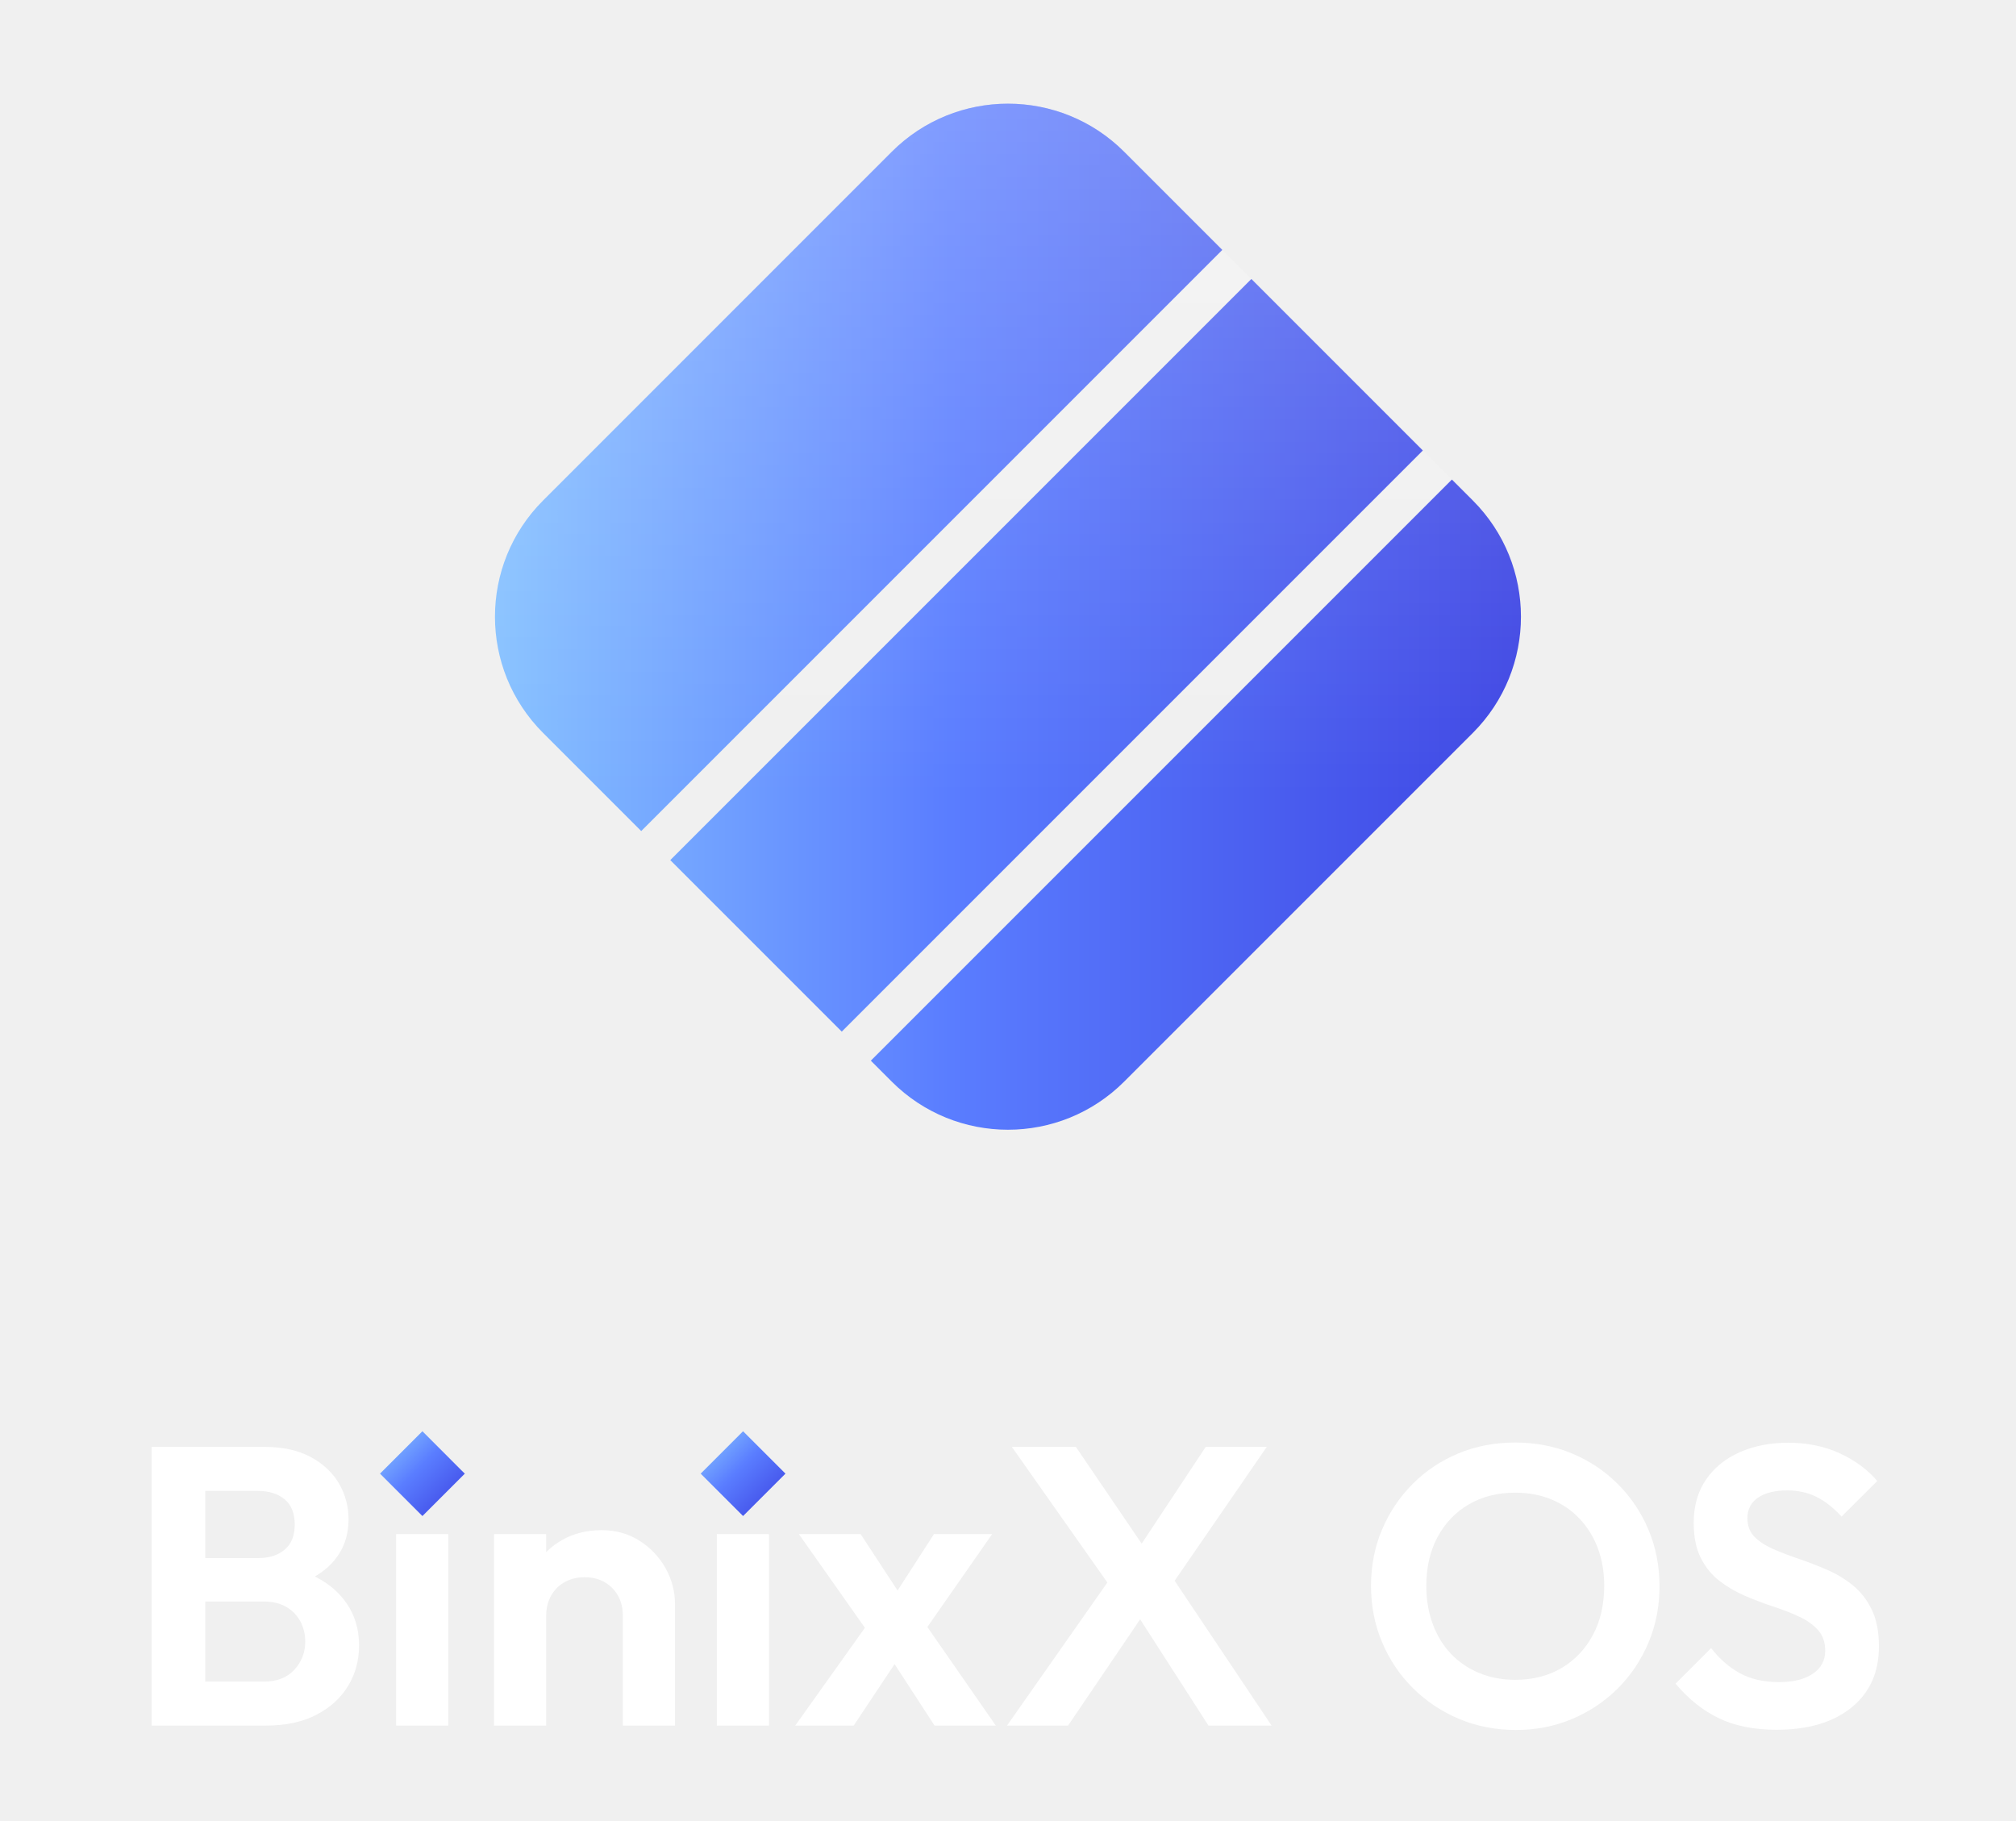
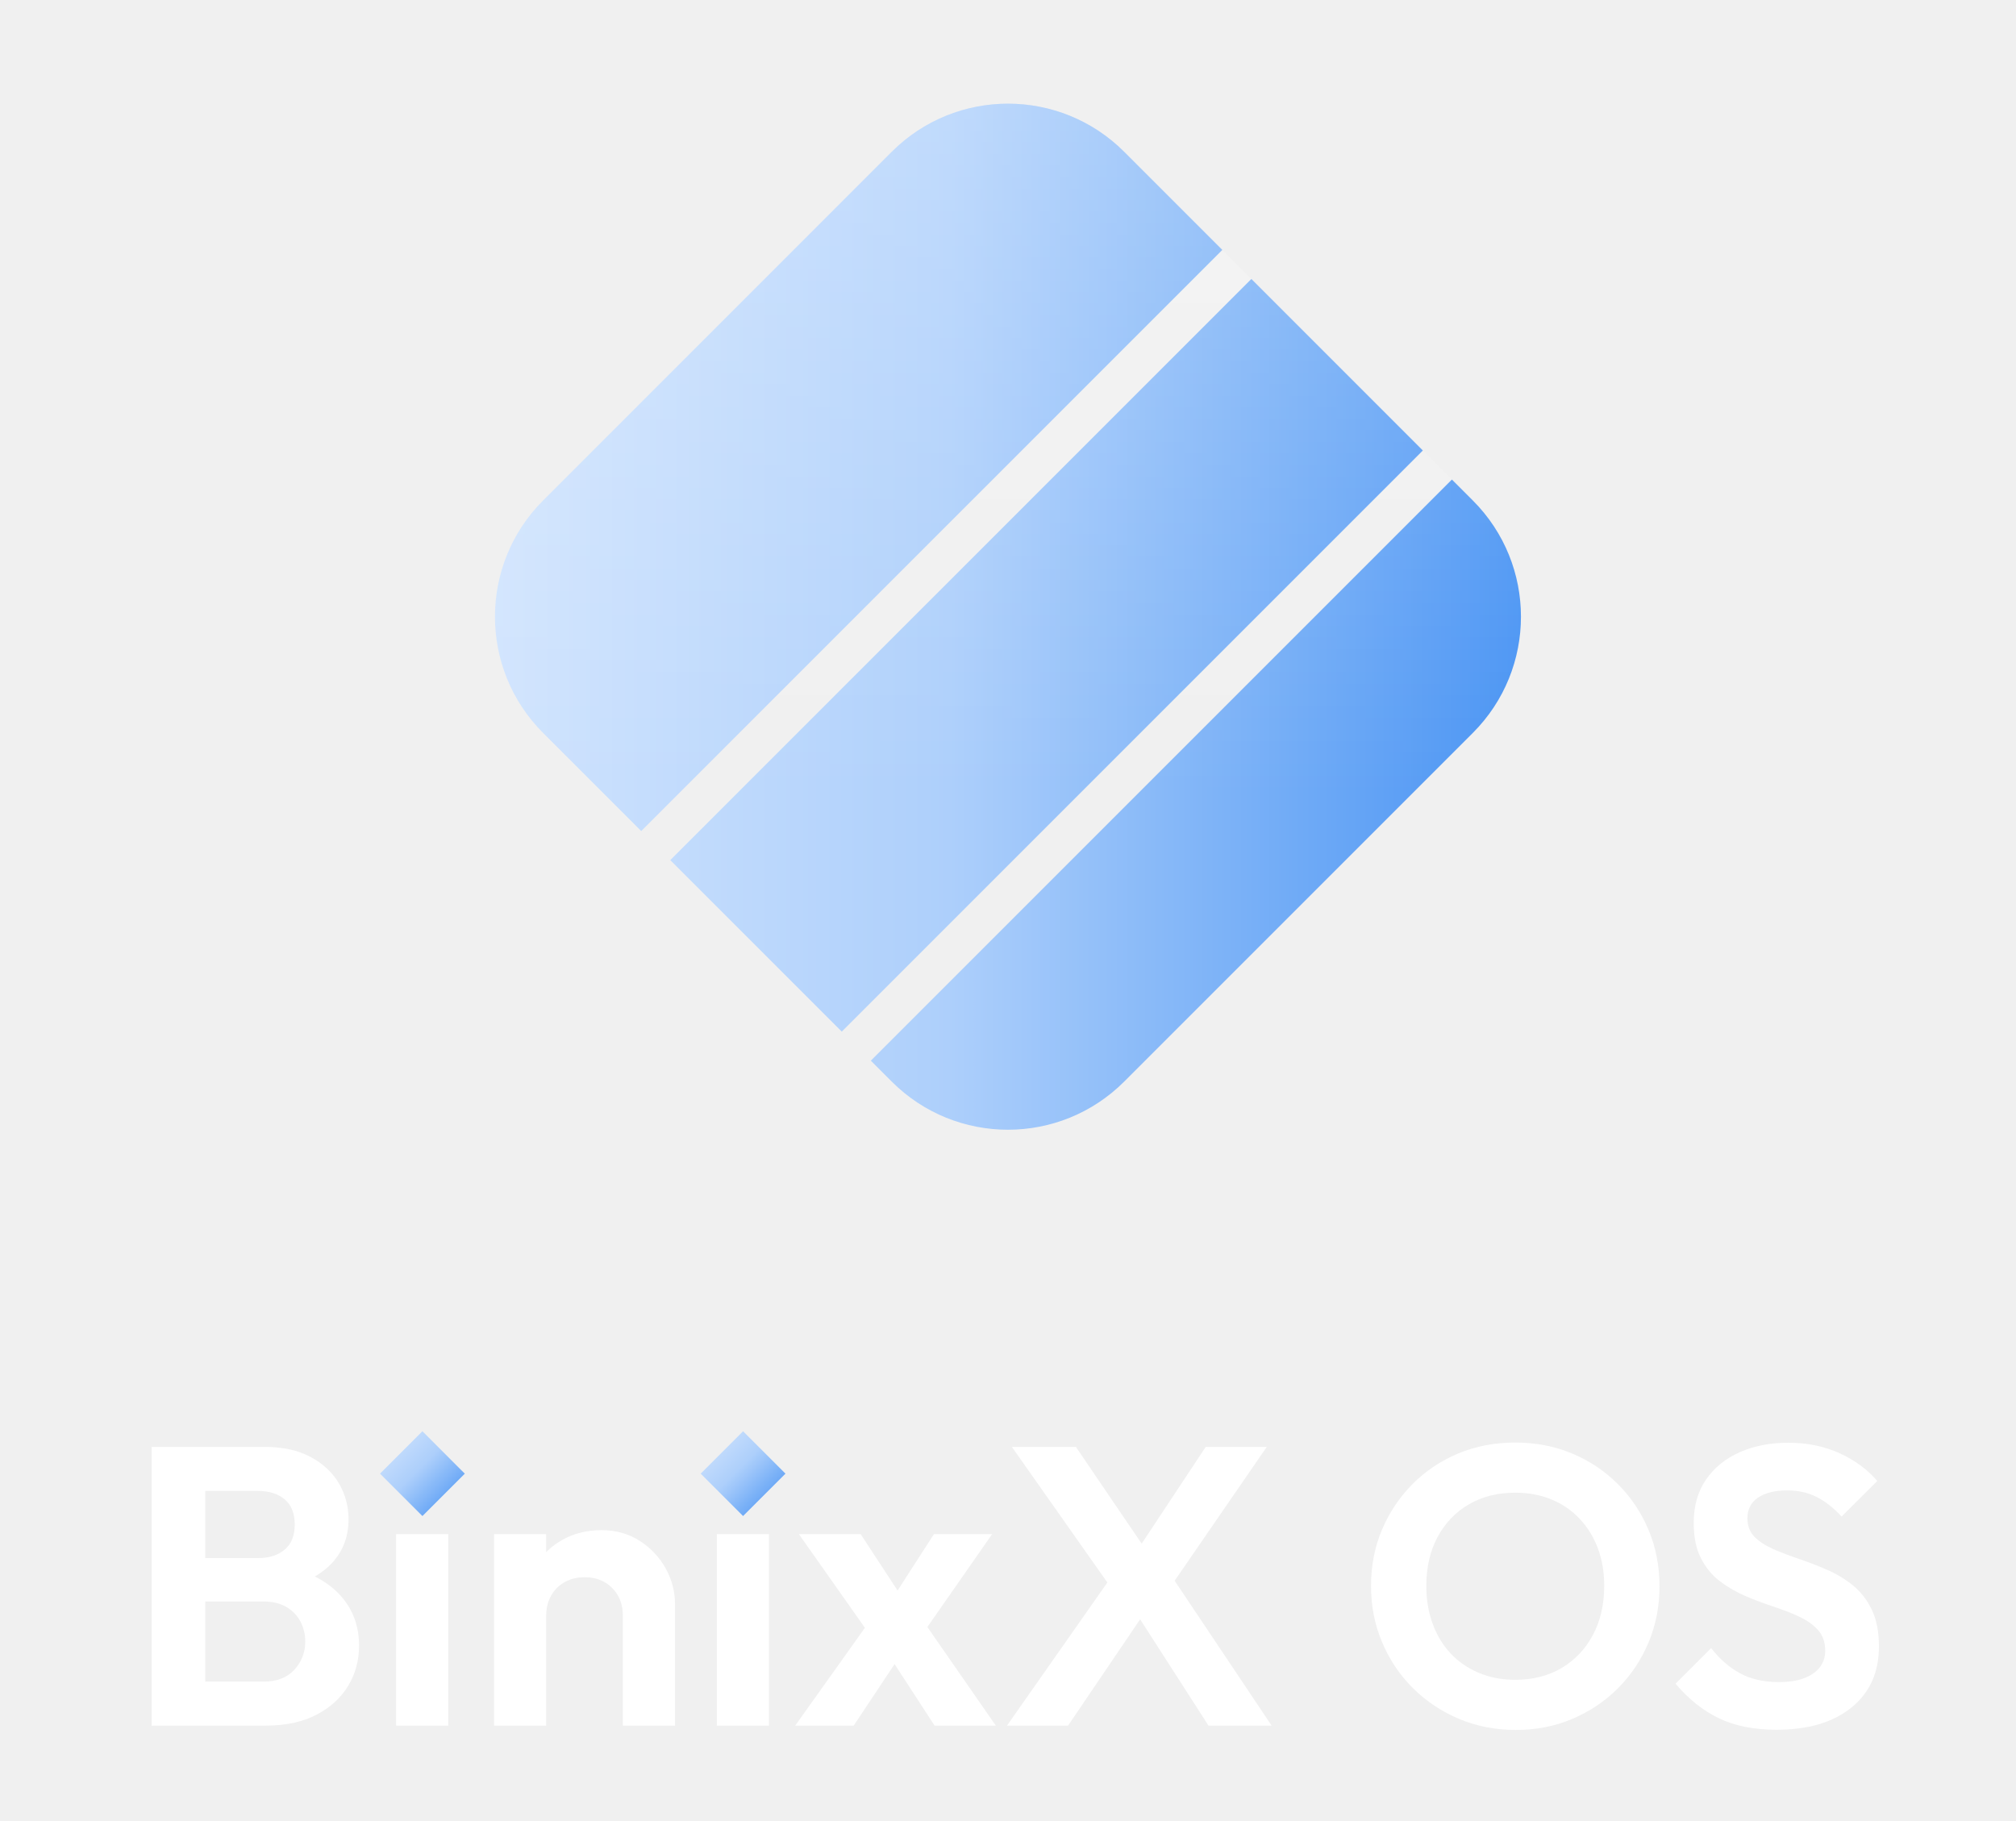
<svg xmlns="http://www.w3.org/2000/svg" width="340" height="307" viewBox="0 0 340 307">
  <defs>
    <clipPath id="c35">
      <rect x="-69.30" y="-69.30" width="138.59" height="138.59" rx="27.72" />
    </clipPath>
    <linearGradient id="g36" gradientUnits="userSpaceOnUse" x1="-69.3" y1="-69.3" x2="69.3" y2="69.3">
-       <stop offset="0" stop-color="#8CCBFF" />
-       <stop offset="0.45" stop-color="#5A7DFF" />
-       <stop offset="1" stop-color="#3A3FE0" />
+       <stop offset="0" stop-color="#D6E7FE" />
+       <stop offset="0.45" stop-color="#ADCFFB" />
+       <stop offset="1" stop-color="#3C8CF2" />
    </linearGradient>
    <linearGradient id="h37" x1="1" y1="0" x2="0.35" y2="0.65">
      <stop offset="0" stop-color="#fff" stop-opacity="0.26" />
      <stop offset="1" stop-color="#fff" stop-opacity="0" />
    </linearGradient>
  </defs>
  <g transform="translate(170.00 104.00) rotate(-45)">
    <g clip-path="url(#c35)">
      <rect x="-70.30" y="-69.30" width="140.59" height="51.12" fill="url(#g36)" />
      <rect x="-70.30" y="-11.25" width="140.59" height="40.90" fill="url(#g36)" />
      <rect x="-70.30" y="36.58" width="140.59" height="32.72" fill="url(#g36)" />
      <rect x="-69.30" y="-69.30" width="138.59" height="138.59" fill="url(#h37)" />
    </g>
  </g>
  <path d="M32.243 291.0V283.579H44.511Q47.803 283.579 49.642 281.582Q51.48 279.584 51.48 276.826Q51.48 274.971 50.653 273.425Q49.826 271.879 48.263 270.977Q46.7 270.074 44.511 270.074H32.243V262.753H43.508Q46.299 262.753 48.004 261.333Q49.709 259.912 49.709 257.087Q49.709 254.262 48.004 252.842Q46.299 251.421 43.508 251.421H32.243V244.0H44.594Q49.241 244.0 52.408 245.713Q55.575 247.426 57.18 250.193Q58.784 252.959 58.784 256.235Q58.784 260.263 56.353 263.171Q53.921 266.079 49.224 267.5L49.642 264.542Q54.84 266.012 57.698 269.389Q60.556 272.765 60.556 277.512Q60.556 281.256 58.709 284.306Q56.862 287.356 53.352 289.178Q49.842 291.0 44.845 291.0ZM25.574 291.0V244.0H34.616V291.0Z" fill="#FFFFFF" />
  <path d="M66.807 291.0V258.708H75.599V291.0Z" fill="#FFFFFF" />
  <defs>
    <linearGradient id="g33" x1="0" y1="0" x2="1" y2="1">
-       <stop offset="0" stop-color="#8CCBFF" />
-       <stop offset="0.45" stop-color="#5A7DFF" />
-       <stop offset="1" stop-color="#3A3FE0" />
+       <stop offset="0" stop-color="#D6E7FE" />
+       <stop offset="0.45" stop-color="#ADCFFB" />
+       <stop offset="1" stop-color="#3C8CF2" />
    </linearGradient>
  </defs>
  <path d="M71.24 241.36 Q71.81 241.94 77.81 247.94 L78.39 248.51 L71.24 255.66 L64.09 248.51 Z" fill="url(#g33)" />
  <path d="M105.049 291.0V272.498Q105.049 269.606 103.244 267.792Q101.439 265.979 98.626 265.979Q96.713 265.979 95.24 266.798Q93.767 267.617 92.94 269.096Q92.112 270.575 92.112 272.498L88.686 270.726Q88.686 266.965 90.332 264.115Q91.979 261.266 94.882 259.653Q97.785 258.04 101.459 258.04Q105.032 258.04 107.832 259.812Q110.632 261.583 112.236 264.441Q113.841 267.299 113.841 270.542V291.0ZM83.321 291.0V258.708H92.112V291.0Z" fill="#FFFFFF" />
  <path d="M120.894 291.0V258.708H129.686V291.0Z" fill="#FFFFFF" />
  <defs>
    <linearGradient id="g34" x1="0" y1="0" x2="1" y2="1">
-       <stop offset="0" stop-color="#8CCBFF" />
-       <stop offset="0.45" stop-color="#5A7DFF" />
-       <stop offset="1" stop-color="#3A3FE0" />
+       <stop offset="0" stop-color="#D6E7FE" />
+       <stop offset="0.45" stop-color="#ADCFFB" />
+       <stop offset="1" stop-color="#3C8CF2" />
    </linearGradient>
  </defs>
  <path d="M125.32 241.36 Q125.90 241.94 131.90 247.94 L132.47 248.51 L125.32 255.66 L118.17 248.51 Z" fill="url(#g34)" />
  <path d="M157.615 291.0 149.107 277.913 147.336 276.592 134.733 258.708H145.146L152.918 270.575L154.623 271.812L167.944 291.0ZM134.115 291.0 147.252 272.564 152.3 278.481 143.976 291.0ZM154.924 276.492 149.826 270.626 157.515 258.708H167.326Z" fill="#FFFFFF" />
  <path d="M203.813 291.0 190.341 270.057H189.004L170.652 244.0H181.449L194.871 263.739H196.208L214.459 291.0ZM169.833 291.0 187.45 265.879 194.118 270.375 180.129 291.0ZM196.659 268.67 189.99 264.174 203.345 244.0H213.64Z" fill="#FFFFFF" />
  <path d="" fill="#FFFFFF" />
  <path d="M255.66 291.735Q250.495 291.735 246.057 289.863Q241.62 287.991 238.285 284.674Q234.951 281.356 233.087 276.935Q231.224 272.514 231.224 267.433Q231.224 262.335 233.079 257.956Q234.934 253.577 238.235 250.259Q241.536 246.942 245.949 245.103Q250.361 243.265 255.526 243.265Q260.691 243.265 265.103 245.103Q269.516 246.942 272.842 250.259Q276.168 253.577 278.023 257.99Q279.878 262.402 279.878 267.5Q279.878 272.581 278.023 276.994Q276.168 281.406 272.867 284.707Q269.566 288.008 265.162 289.872Q260.757 291.735 255.66 291.735ZM255.526 283.278Q260.022 283.278 263.39 281.272Q266.758 279.267 268.655 275.698Q270.552 272.13 270.552 267.433Q270.552 263.94 269.466 261.065Q268.379 258.19 266.373 256.084Q264.368 253.978 261.627 252.85Q258.885 251.722 255.526 251.722Q251.08 251.722 247.712 253.694Q244.344 255.666 242.447 259.201Q240.55 262.736 240.55 267.433Q240.55 270.943 241.637 273.876Q242.723 276.81 244.704 278.891Q246.684 280.972 249.45 282.125Q252.217 283.278 255.526 283.278Z" fill="#FFFFFF" />
  <path d="M299.601 291.702Q293.918 291.702 289.882 289.755Q285.845 287.808 282.586 283.93L288.586 277.93Q290.692 280.654 293.417 282.158Q296.141 283.663 300.069 283.663Q303.663 283.663 305.743 282.25Q307.824 280.838 307.824 278.364Q307.824 276.241 306.621 274.896Q305.417 273.55 303.445 272.631Q301.473 271.712 299.1 270.935Q296.726 270.158 294.361 269.146Q291.996 268.135 290.024 266.623Q288.052 265.11 286.848 262.745Q285.645 260.38 285.645 256.786Q285.645 252.524 287.726 249.507Q289.807 246.49 293.417 244.894Q297.027 243.298 301.59 243.298Q306.387 243.298 310.265 245.078Q314.142 246.858 316.599 249.75L310.582 255.75Q308.526 253.51 306.345 252.424Q304.164 251.337 301.406 251.337Q298.281 251.337 296.492 252.558Q294.704 253.778 294.704 256.017Q294.704 257.973 295.907 259.176Q297.111 260.38 299.083 261.241Q301.055 262.101 303.429 262.904Q305.802 263.706 308.167 264.734Q310.532 265.762 312.504 267.366Q314.477 268.971 315.68 271.461Q316.883 273.952 316.883 277.662Q316.883 284.197 312.254 287.95Q307.624 291.702 299.601 291.702Z" fill="#FFFFFF" />
</svg>
